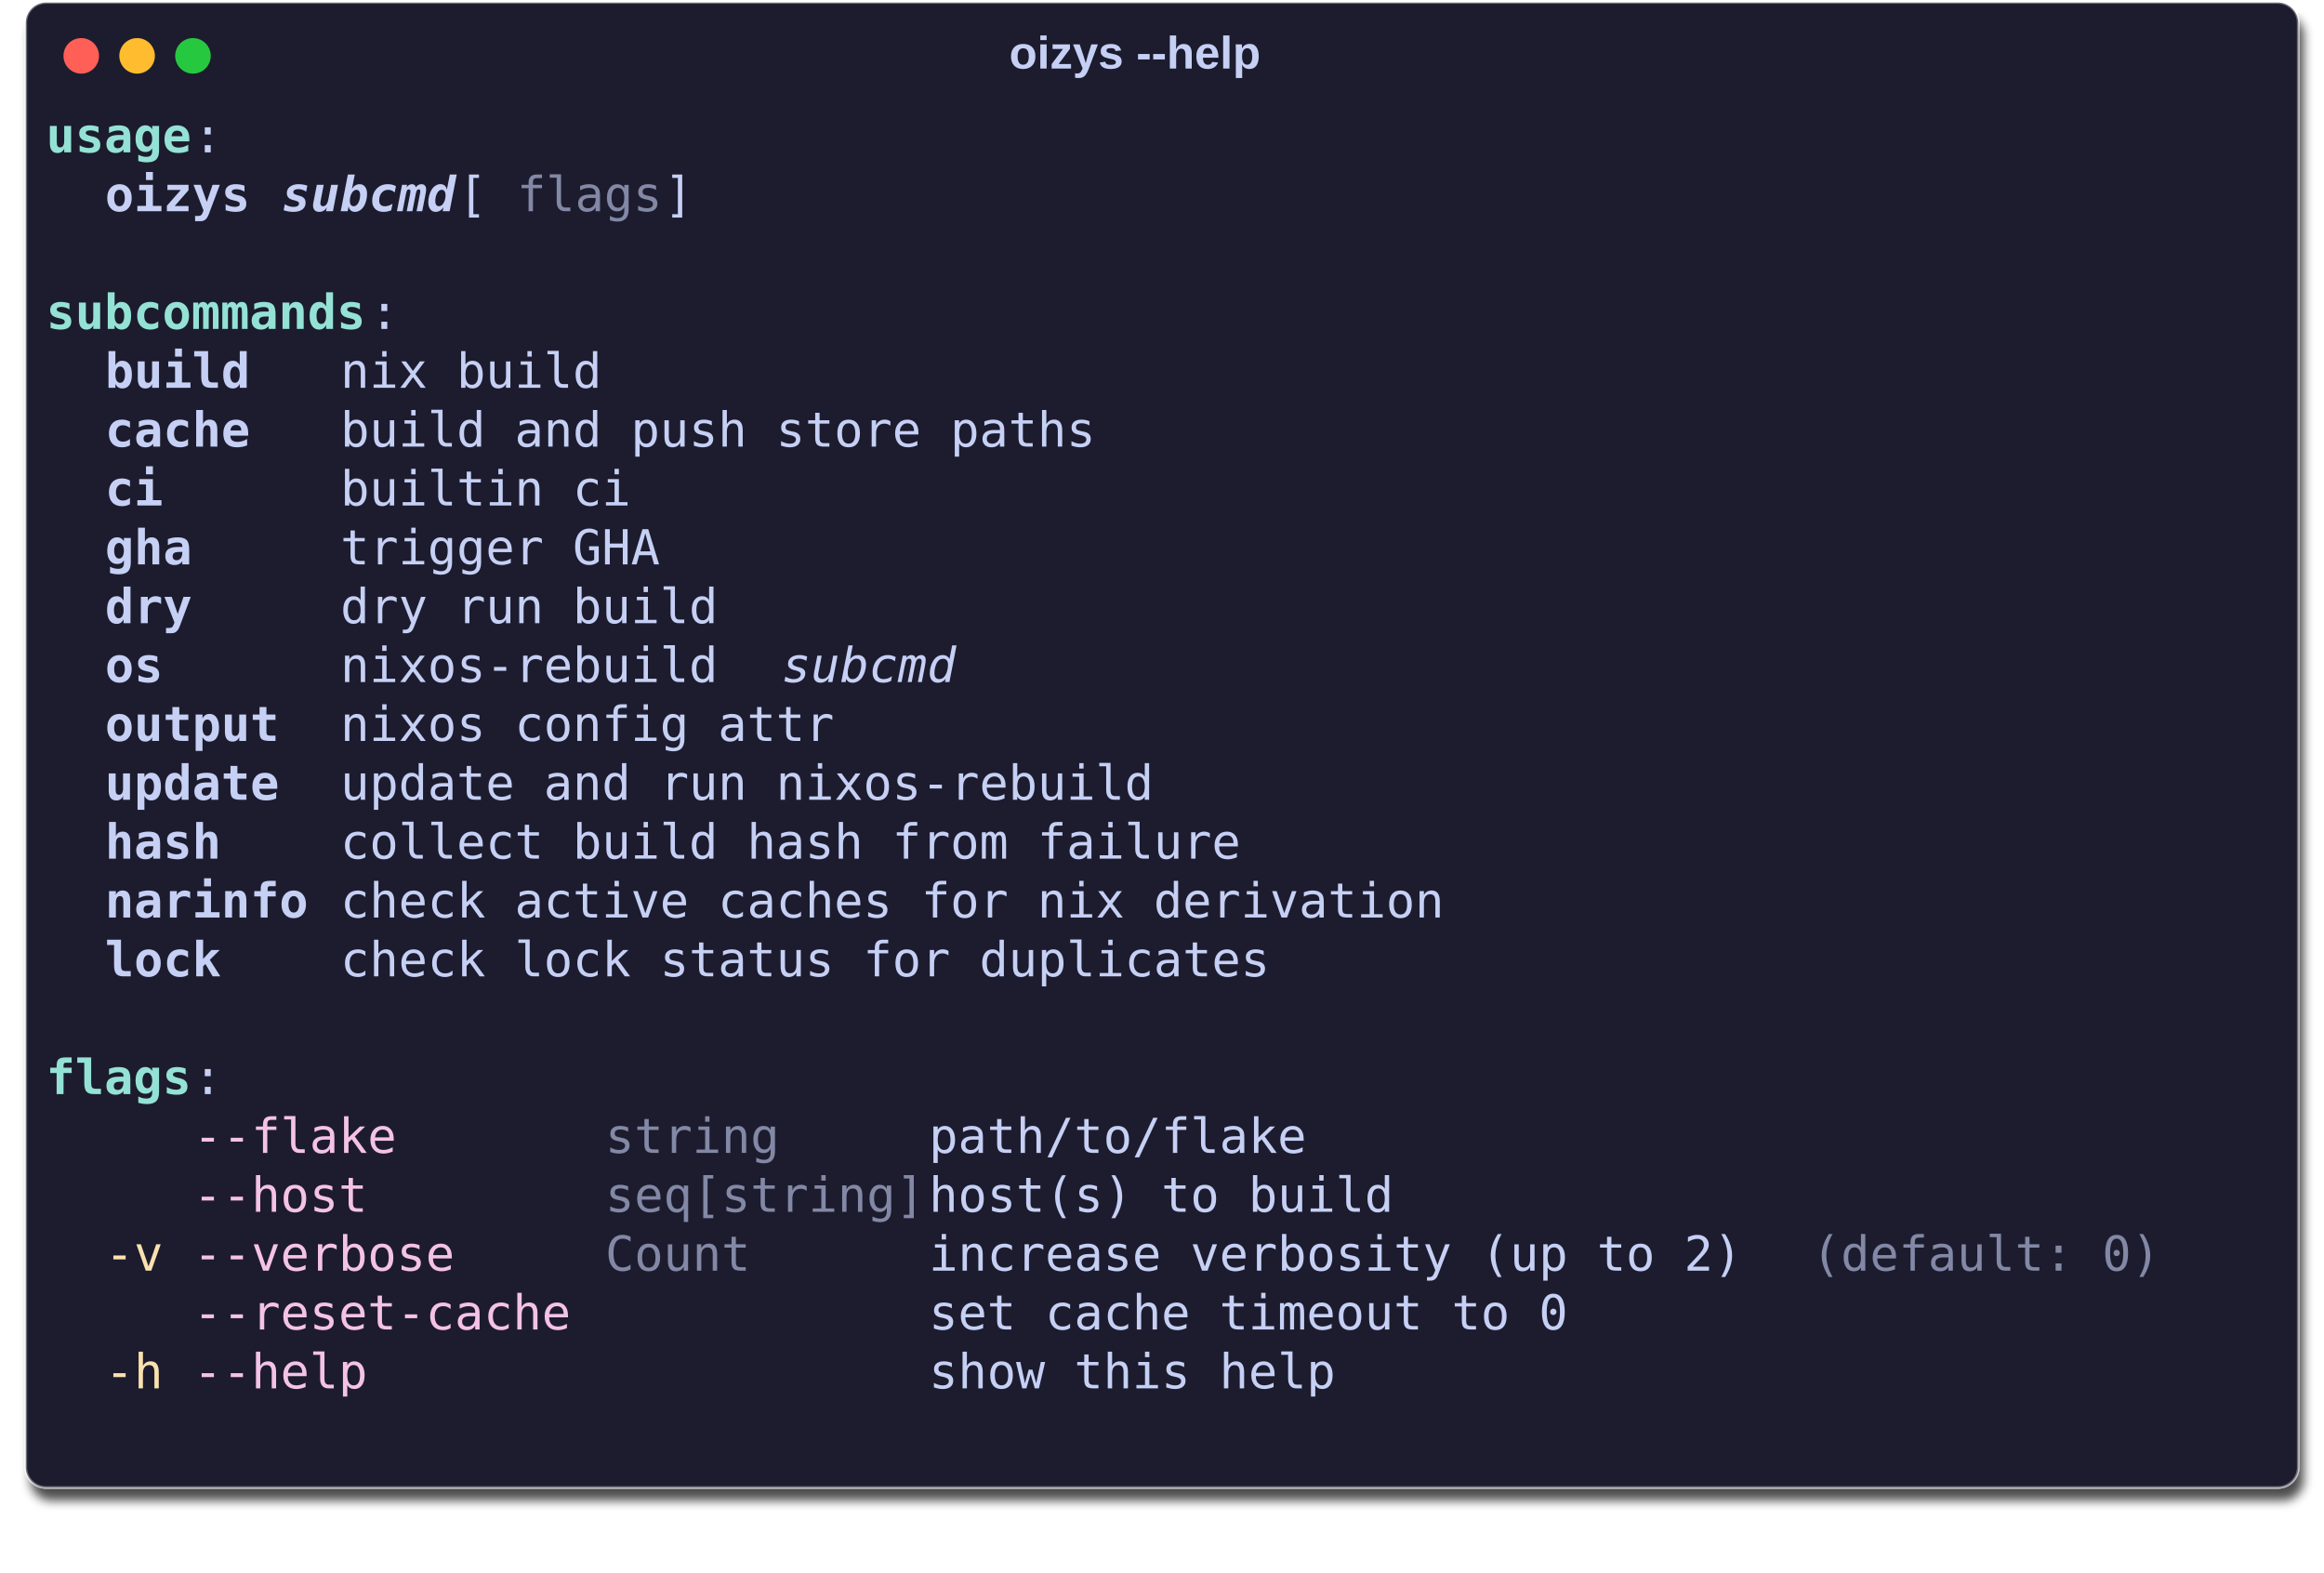
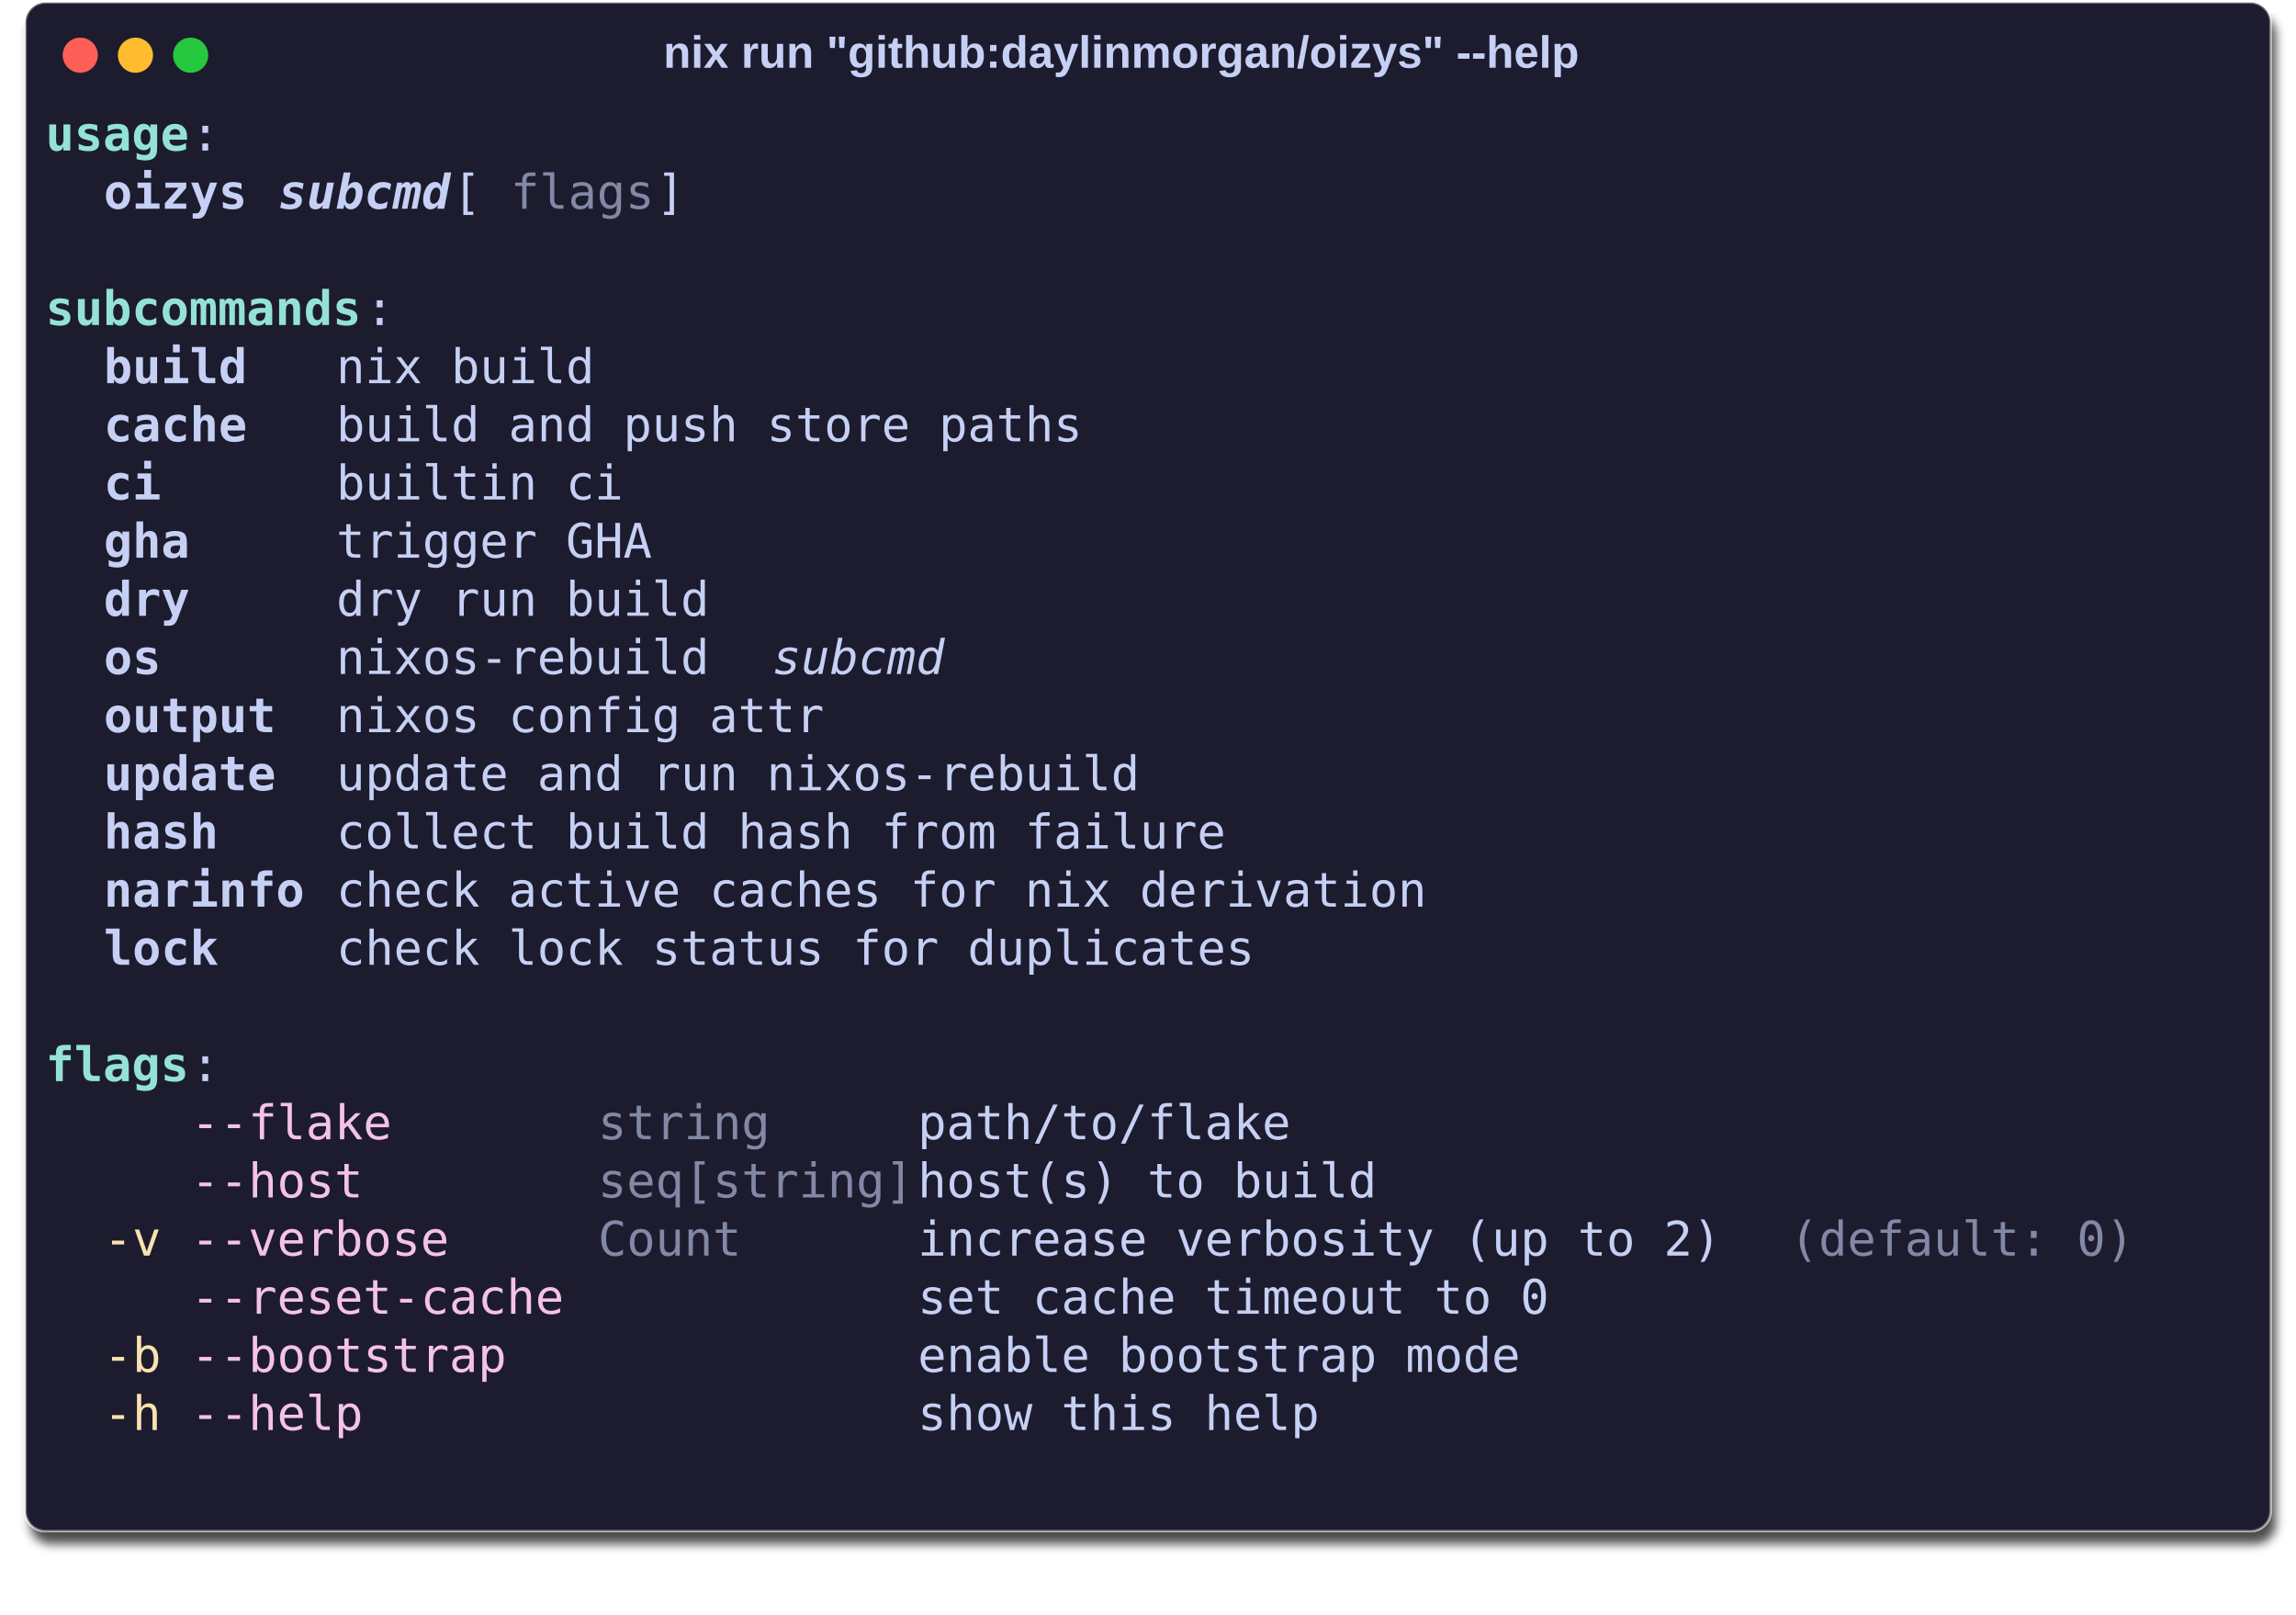
- <svg xmlns="http://www.w3.org/2000/svg" class="rich-terminal shadow" viewBox="0 0 915.333 619.133">
+ <svg xmlns="http://www.w3.org/2000/svg" class="rich-terminal shadow" viewBox="0 0 915.333 643.533">
  <style>

    @font-face {
        font-family: "Fira Code";
        src: local("FiraCode-Regular"),
                url("https://cdnjs.cloudflare.com/ajax/libs/firacode/6.2.0/woff2/FiraCode-Regular.woff2") format("woff2"),
                url("https://cdnjs.cloudflare.com/ajax/libs/firacode/6.2.0/woff/FiraCode-Regular.woff") format("woff");
        font-style: normal;
        font-weight: 400;
    }
    @font-face {
        font-family: "Fira Code";
        src: local("FiraCode-Bold"),
                url("https://cdnjs.cloudflare.com/ajax/libs/firacode/6.2.0/woff2/FiraCode-Bold.woff2") format("woff2"),
                url("https://cdnjs.cloudflare.com/ajax/libs/firacode/6.2.0/woff/FiraCode-Bold.woff") format("woff");
        font-style: bold;
        font-weight: 700;
    }

-     .terminal-1420569328-matrix {
+     .terminal-3417741837-matrix {
        font-family: Fira Code, monospace;
        font-size: 20px;
        line-height: 24.4px;
        font-variant-east-asian: full-width;
    }

-     .terminal-1420569328-title {
+     .terminal-3417741837-title {
        font-size: 18px;
        font-weight: bold;
        font-family: arial;
    }

    .shadow {
        -webkit-filter: drop-shadow( 2px 5px 2px rgba(0, 0, 0, .7));
        filter: drop-shadow( 2px 5px 2px rgba(0, 0, 0, .7));
    }
-     .terminal-1420569328-r1 { fill: #94e2d5;font-weight: bold }
- .terminal-1420569328-r2 { fill: #c6d0f5 }
- .terminal-1420569328-r3 { fill: #c6d0f5;font-weight: bold }
- .terminal-1420569328-r4 { fill: #c6d0f5;font-weight: bold;font-style: italic; }
- .terminal-1420569328-r5 { fill: #8288a5 }
- .terminal-1420569328-r6 { fill: #c6d0f5;font-style: italic; }
- .terminal-1420569328-r7 { fill: #f5c2e7 }
- .terminal-1420569328-r8 { fill: #f9e2af }
+     .terminal-3417741837-r1 { fill: #94e2d5;font-weight: bold }
+ .terminal-3417741837-r2 { fill: #c6d0f5 }
+ .terminal-3417741837-r3 { fill: #c6d0f5;font-weight: bold }
+ .terminal-3417741837-r4 { fill: #c6d0f5;font-weight: bold;font-style: italic; }
+ .terminal-3417741837-r5 { fill: #8288a5 }
+ .terminal-3417741837-r6 { fill: #c6d0f5;font-style: italic; }
+ .terminal-3417741837-r7 { fill: #f5c2e7 }
+ .terminal-3417741837-r8 { fill: #f9e2af }
    </style>
  <defs>
-     <clipPath id="terminal-1420569328-clip-terminal">
-       <rect x="0" y="0" width="877.4" height="535.8" />
-     </clipPath>
-     <clipPath id="terminal-1420569328-line-0">
+     <clipPath id="terminal-3417741837-clip-terminal">
+       <rect x="0" y="0" width="877.4" height="560.2" />
+     </clipPath>
+     <clipPath id="terminal-3417741837-line-0">
      <rect x="0" y="1.5" width="878.4" height="24.65" />
    </clipPath>
-     <clipPath id="terminal-1420569328-line-1">
+     <clipPath id="terminal-3417741837-line-1">
      <rect x="0" y="25.9" width="878.4" height="24.65" />
    </clipPath>
-     <clipPath id="terminal-1420569328-line-2">
+     <clipPath id="terminal-3417741837-line-2">
      <rect x="0" y="50.3" width="878.4" height="24.65" />
    </clipPath>
-     <clipPath id="terminal-1420569328-line-3">
+     <clipPath id="terminal-3417741837-line-3">
      <rect x="0" y="74.7" width="878.4" height="24.65" />
    </clipPath>
-     <clipPath id="terminal-1420569328-line-4">
+     <clipPath id="terminal-3417741837-line-4">
      <rect x="0" y="99.1" width="878.4" height="24.65" />
    </clipPath>
-     <clipPath id="terminal-1420569328-line-5">
+     <clipPath id="terminal-3417741837-line-5">
      <rect x="0" y="123.5" width="878.4" height="24.65" />
    </clipPath>
-     <clipPath id="terminal-1420569328-line-6">
+     <clipPath id="terminal-3417741837-line-6">
      <rect x="0" y="147.9" width="878.4" height="24.65" />
    </clipPath>
-     <clipPath id="terminal-1420569328-line-7">
+     <clipPath id="terminal-3417741837-line-7">
      <rect x="0" y="172.3" width="878.4" height="24.65" />
    </clipPath>
-     <clipPath id="terminal-1420569328-line-8">
+     <clipPath id="terminal-3417741837-line-8">
      <rect x="0" y="196.7" width="878.4" height="24.65" />
    </clipPath>
-     <clipPath id="terminal-1420569328-line-9">
+     <clipPath id="terminal-3417741837-line-9">
      <rect x="0" y="221.1" width="878.4" height="24.65" />
    </clipPath>
-     <clipPath id="terminal-1420569328-line-10">
+     <clipPath id="terminal-3417741837-line-10">
      <rect x="0" y="245.5" width="878.4" height="24.65" />
    </clipPath>
-     <clipPath id="terminal-1420569328-line-11">
+     <clipPath id="terminal-3417741837-line-11">
      <rect x="0" y="269.9" width="878.4" height="24.65" />
    </clipPath>
-     <clipPath id="terminal-1420569328-line-12">
+     <clipPath id="terminal-3417741837-line-12">
      <rect x="0" y="294.3" width="878.4" height="24.65" />
    </clipPath>
-     <clipPath id="terminal-1420569328-line-13">
+     <clipPath id="terminal-3417741837-line-13">
      <rect x="0" y="318.7" width="878.4" height="24.65" />
    </clipPath>
-     <clipPath id="terminal-1420569328-line-14">
+     <clipPath id="terminal-3417741837-line-14">
      <rect x="0" y="343.1" width="878.4" height="24.65" />
    </clipPath>
-     <clipPath id="terminal-1420569328-line-15">
+     <clipPath id="terminal-3417741837-line-15">
      <rect x="0" y="367.5" width="878.4" height="24.65" />
    </clipPath>
-     <clipPath id="terminal-1420569328-line-16">
+     <clipPath id="terminal-3417741837-line-16">
      <rect x="0" y="391.9" width="878.4" height="24.65" />
    </clipPath>
-     <clipPath id="terminal-1420569328-line-17">
+     <clipPath id="terminal-3417741837-line-17">
      <rect x="0" y="416.3" width="878.4" height="24.65" />
    </clipPath>
-     <clipPath id="terminal-1420569328-line-18">
+     <clipPath id="terminal-3417741837-line-18">
      <rect x="0" y="440.7" width="878.4" height="24.65" />
    </clipPath>
-     <clipPath id="terminal-1420569328-line-19">
+     <clipPath id="terminal-3417741837-line-19">
      <rect x="0" y="465.1" width="878.4" height="24.65" />
    </clipPath>
-     <clipPath id="terminal-1420569328-line-20">
+     <clipPath id="terminal-3417741837-line-20">
      <rect x="0" y="489.5" width="878.4" height="24.65" />
    </clipPath>
+     <clipPath id="terminal-3417741837-line-21">
+       <rect x="0" y="513.9" width="878.4" height="24.65" />
+     </clipPath>
  </defs>
-   <rect fill="#1e1e2e" stroke="rgba(255,255,255,0.35)" stroke-width="1" x="10.167" y="1" width="895" height="584.8" rx="8" />
-   <text class="terminal-1420569328-title" fill="#c6d0f5" text-anchor="middle" x="447" y="27">oizys --help</text>
+   <rect fill="#1e1e2e" stroke="rgba(255,255,255,0.35)" stroke-width="1" x="10.167" y="1" width="895" height="609.2" rx="8" />
+   <text class="terminal-3417741837-title" fill="#c6d0f5" text-anchor="middle" x="447" y="27">nix run "github:daylinmorgan/oizys" --help</text>
  <g transform="translate(32,22)">
    <circle cx="0" cy="0" r="7" fill="#ff5f57" />
    <circle cx="22" cy="0" r="7" fill="#febc2e" />
    <circle cx="44" cy="0" r="7" fill="#28c840" />
  </g>
-   <g transform="translate(18.16667, 41) scale(.95)" clip-path="url(#terminal-1420569328-clip-terminal)">
-     <g class="terminal-1420569328-matrix">
-       <text class="terminal-1420569328-r1" x="0" y="20" textLength="61" clip-path="url(#terminal-1420569328-line-0)">usage</text>
-       <text class="terminal-1420569328-r2" x="61" y="20" textLength="12.2" clip-path="url(#terminal-1420569328-line-0)">:</text>
-       <text class="terminal-1420569328-r2" x="878.4" y="20" textLength="12.2" clip-path="url(#terminal-1420569328-line-0)">
- </text>
-       <text class="terminal-1420569328-r3" x="24.4" y="44.4" textLength="61" clip-path="url(#terminal-1420569328-line-1)">oizys</text>
-       <text class="terminal-1420569328-r4" x="97.6" y="44.4" textLength="73.2" clip-path="url(#terminal-1420569328-line-1)">subcmd</text>
-       <text class="terminal-1420569328-r2" x="170.8" y="44.4" textLength="24.4" clip-path="url(#terminal-1420569328-line-1)"> [</text>
-       <text class="terminal-1420569328-r5" x="195.2" y="44.4" textLength="61" clip-path="url(#terminal-1420569328-line-1)">flags</text>
-       <text class="terminal-1420569328-r2" x="256.2" y="44.4" textLength="12.2" clip-path="url(#terminal-1420569328-line-1)">]</text>
-       <text class="terminal-1420569328-r2" x="878.4" y="44.4" textLength="12.2" clip-path="url(#terminal-1420569328-line-1)">
- </text>
-       <text class="terminal-1420569328-r2" x="878.4" y="68.8" textLength="12.2" clip-path="url(#terminal-1420569328-line-2)">
- </text>
-       <text class="terminal-1420569328-r1" x="0" y="93.2" textLength="134.2" clip-path="url(#terminal-1420569328-line-3)">subcommands</text>
-       <text class="terminal-1420569328-r2" x="134.2" y="93.2" textLength="12.2" clip-path="url(#terminal-1420569328-line-3)">:</text>
-       <text class="terminal-1420569328-r2" x="878.4" y="93.2" textLength="12.2" clip-path="url(#terminal-1420569328-line-3)">
- </text>
-       <text class="terminal-1420569328-r3" x="24.4" y="117.6" textLength="97.6" clip-path="url(#terminal-1420569328-line-4)">build   </text>
-       <text class="terminal-1420569328-r2" x="122" y="117.6" textLength="475.8" clip-path="url(#terminal-1420569328-line-4)"> nix build                             </text>
-       <text class="terminal-1420569328-r2" x="878.4" y="117.6" textLength="12.2" clip-path="url(#terminal-1420569328-line-4)">
- </text>
-       <text class="terminal-1420569328-r3" x="24.4" y="142" textLength="97.6" clip-path="url(#terminal-1420569328-line-5)">cache   </text>
-       <text class="terminal-1420569328-r2" x="122" y="142" textLength="475.8" clip-path="url(#terminal-1420569328-line-5)"> build and push store paths            </text>
-       <text class="terminal-1420569328-r2" x="878.4" y="142" textLength="12.2" clip-path="url(#terminal-1420569328-line-5)">
- </text>
-       <text class="terminal-1420569328-r3" x="24.4" y="166.4" textLength="97.6" clip-path="url(#terminal-1420569328-line-6)">ci      </text>
-       <text class="terminal-1420569328-r2" x="122" y="166.4" textLength="475.8" clip-path="url(#terminal-1420569328-line-6)"> builtin ci                            </text>
-       <text class="terminal-1420569328-r2" x="878.4" y="166.4" textLength="12.2" clip-path="url(#terminal-1420569328-line-6)">
- </text>
-       <text class="terminal-1420569328-r3" x="24.4" y="190.8" textLength="97.6" clip-path="url(#terminal-1420569328-line-7)">gha     </text>
-       <text class="terminal-1420569328-r2" x="122" y="190.8" textLength="475.8" clip-path="url(#terminal-1420569328-line-7)"> trigger GHA                           </text>
-       <text class="terminal-1420569328-r2" x="878.4" y="190.8" textLength="12.2" clip-path="url(#terminal-1420569328-line-7)">
- </text>
-       <text class="terminal-1420569328-r3" x="24.4" y="215.2" textLength="97.6" clip-path="url(#terminal-1420569328-line-8)">dry     </text>
-       <text class="terminal-1420569328-r2" x="122" y="215.2" textLength="475.8" clip-path="url(#terminal-1420569328-line-8)"> dry run build                         </text>
-       <text class="terminal-1420569328-r2" x="878.4" y="215.2" textLength="12.2" clip-path="url(#terminal-1420569328-line-8)">
- </text>
-       <text class="terminal-1420569328-r3" x="24.4" y="239.6" textLength="97.6" clip-path="url(#terminal-1420569328-line-9)">os      </text>
-       <text class="terminal-1420569328-r2" x="122" y="239.6" textLength="183" clip-path="url(#terminal-1420569328-line-9)"> nixos-rebuild </text>
-       <text class="terminal-1420569328-r6" x="305" y="239.6" textLength="73.2" clip-path="url(#terminal-1420569328-line-9)">subcmd</text>
-       <text class="terminal-1420569328-r2" x="878.4" y="239.6" textLength="12.2" clip-path="url(#terminal-1420569328-line-9)">
- </text>
-       <text class="terminal-1420569328-r3" x="24.4" y="264" textLength="97.6" clip-path="url(#terminal-1420569328-line-10)">output  </text>
-       <text class="terminal-1420569328-r2" x="122" y="264" textLength="475.8" clip-path="url(#terminal-1420569328-line-10)"> nixos config attr                     </text>
-       <text class="terminal-1420569328-r2" x="878.4" y="264" textLength="12.2" clip-path="url(#terminal-1420569328-line-10)">
- </text>
-       <text class="terminal-1420569328-r3" x="24.4" y="288.4" textLength="97.6" clip-path="url(#terminal-1420569328-line-11)">update  </text>
-       <text class="terminal-1420569328-r2" x="122" y="288.4" textLength="475.8" clip-path="url(#terminal-1420569328-line-11)"> update and run nixos-rebuild          </text>
-       <text class="terminal-1420569328-r2" x="878.4" y="288.4" textLength="12.2" clip-path="url(#terminal-1420569328-line-11)">
- </text>
-       <text class="terminal-1420569328-r3" x="24.4" y="312.8" textLength="97.6" clip-path="url(#terminal-1420569328-line-12)">hash    </text>
-       <text class="terminal-1420569328-r2" x="122" y="312.8" textLength="475.8" clip-path="url(#terminal-1420569328-line-12)"> collect build hash from failure       </text>
-       <text class="terminal-1420569328-r2" x="878.4" y="312.8" textLength="12.2" clip-path="url(#terminal-1420569328-line-12)">
- </text>
-       <text class="terminal-1420569328-r3" x="24.4" y="337.2" textLength="97.6" clip-path="url(#terminal-1420569328-line-13)">narinfo </text>
-       <text class="terminal-1420569328-r2" x="122" y="337.2" textLength="475.8" clip-path="url(#terminal-1420569328-line-13)"> check active caches for nix derivation</text>
-       <text class="terminal-1420569328-r2" x="878.4" y="337.2" textLength="12.2" clip-path="url(#terminal-1420569328-line-13)">
- </text>
-       <text class="terminal-1420569328-r3" x="24.4" y="361.6" textLength="97.6" clip-path="url(#terminal-1420569328-line-14)">lock    </text>
-       <text class="terminal-1420569328-r2" x="122" y="361.6" textLength="475.8" clip-path="url(#terminal-1420569328-line-14)"> check lock status for duplicates      </text>
-       <text class="terminal-1420569328-r2" x="878.4" y="361.6" textLength="12.2" clip-path="url(#terminal-1420569328-line-14)">
- </text>
-       <text class="terminal-1420569328-r2" x="878.4" y="386" textLength="12.2" clip-path="url(#terminal-1420569328-line-15)">
- </text>
-       <text class="terminal-1420569328-r1" x="0" y="410.4" textLength="61" clip-path="url(#terminal-1420569328-line-16)">flags</text>
-       <text class="terminal-1420569328-r2" x="61" y="410.4" textLength="12.2" clip-path="url(#terminal-1420569328-line-16)">:</text>
-       <text class="terminal-1420569328-r2" x="878.4" y="410.4" textLength="12.2" clip-path="url(#terminal-1420569328-line-16)">
- </text>
-       <text class="terminal-1420569328-r7" x="61" y="434.8" textLength="158.6" clip-path="url(#terminal-1420569328-line-17)">--flake      </text>
-       <text class="terminal-1420569328-r5" x="231.8" y="434.8" textLength="134.2" clip-path="url(#terminal-1420569328-line-17)">string     </text>
-       <text class="terminal-1420569328-r2" x="366" y="434.8" textLength="170.8" clip-path="url(#terminal-1420569328-line-17)"> path/to/flake</text>
-       <text class="terminal-1420569328-r2" x="878.4" y="434.8" textLength="12.2" clip-path="url(#terminal-1420569328-line-17)">
- </text>
-       <text class="terminal-1420569328-r7" x="61" y="459.2" textLength="158.6" clip-path="url(#terminal-1420569328-line-18)">--host       </text>
-       <text class="terminal-1420569328-r5" x="231.8" y="459.2" textLength="134.2" clip-path="url(#terminal-1420569328-line-18)">seq[string]</text>
-       <text class="terminal-1420569328-r2" x="366" y="459.2" textLength="207.4" clip-path="url(#terminal-1420569328-line-18)"> host(s) to build</text>
-       <text class="terminal-1420569328-r2" x="878.4" y="459.2" textLength="12.2" clip-path="url(#terminal-1420569328-line-18)">
- </text>
-       <text class="terminal-1420569328-r8" x="24.4" y="483.6" textLength="24.4" clip-path="url(#terminal-1420569328-line-19)">-v</text>
-       <text class="terminal-1420569328-r7" x="61" y="483.6" textLength="158.6" clip-path="url(#terminal-1420569328-line-19)">--verbose    </text>
-       <text class="terminal-1420569328-r5" x="231.8" y="483.6" textLength="134.2" clip-path="url(#terminal-1420569328-line-19)">Count      </text>
-       <text class="terminal-1420569328-r2" x="366" y="483.6" textLength="366" clip-path="url(#terminal-1420569328-line-19)"> increase verbosity (up to 2) </text>
-       <text class="terminal-1420569328-r5" x="732" y="483.6" textLength="146.4" clip-path="url(#terminal-1420569328-line-19)">(default: 0)</text>
-       <text class="terminal-1420569328-r2" x="878.4" y="483.6" textLength="12.2" clip-path="url(#terminal-1420569328-line-19)">
- </text>
-       <text class="terminal-1420569328-r7" x="61" y="508" textLength="158.6" clip-path="url(#terminal-1420569328-line-20)">--reset-cache</text>
-       <text class="terminal-1420569328-r2" x="366" y="508" textLength="280.6" clip-path="url(#terminal-1420569328-line-20)"> set cache timeout to 0</text>
-       <text class="terminal-1420569328-r2" x="878.4" y="508" textLength="12.2" clip-path="url(#terminal-1420569328-line-20)">
- </text>
-       <text class="terminal-1420569328-r8" x="24.4" y="532.4" textLength="24.4" clip-path="url(#terminal-1420569328-line-21)">-h</text>
-       <text class="terminal-1420569328-r7" x="61" y="532.4" textLength="158.6" clip-path="url(#terminal-1420569328-line-21)">--help       </text>
-       <text class="terminal-1420569328-r2" x="366" y="532.4" textLength="183" clip-path="url(#terminal-1420569328-line-21)"> show this help</text>
-       <text class="terminal-1420569328-r2" x="878.4" y="532.4" textLength="12.2" clip-path="url(#terminal-1420569328-line-21)">
+   <g transform="translate(18.16667, 41) scale(.95)" clip-path="url(#terminal-3417741837-clip-terminal)">
+     <g class="terminal-3417741837-matrix">
+       <text class="terminal-3417741837-r1" x="0" y="20" textLength="61" clip-path="url(#terminal-3417741837-line-0)">usage</text>
+       <text class="terminal-3417741837-r2" x="61" y="20" textLength="12.2" clip-path="url(#terminal-3417741837-line-0)">:</text>
+       <text class="terminal-3417741837-r2" x="878.4" y="20" textLength="12.2" clip-path="url(#terminal-3417741837-line-0)">
+ </text>
+       <text class="terminal-3417741837-r3" x="24.4" y="44.4" textLength="61" clip-path="url(#terminal-3417741837-line-1)">oizys</text>
+       <text class="terminal-3417741837-r4" x="97.6" y="44.4" textLength="73.2" clip-path="url(#terminal-3417741837-line-1)">subcmd</text>
+       <text class="terminal-3417741837-r2" x="170.8" y="44.4" textLength="24.4" clip-path="url(#terminal-3417741837-line-1)"> [</text>
+       <text class="terminal-3417741837-r5" x="195.2" y="44.4" textLength="61" clip-path="url(#terminal-3417741837-line-1)">flags</text>
+       <text class="terminal-3417741837-r2" x="256.2" y="44.4" textLength="12.2" clip-path="url(#terminal-3417741837-line-1)">]</text>
+       <text class="terminal-3417741837-r2" x="878.4" y="44.4" textLength="12.2" clip-path="url(#terminal-3417741837-line-1)">
+ </text>
+       <text class="terminal-3417741837-r2" x="878.4" y="68.8" textLength="12.2" clip-path="url(#terminal-3417741837-line-2)">
+ </text>
+       <text class="terminal-3417741837-r1" x="0" y="93.2" textLength="134.2" clip-path="url(#terminal-3417741837-line-3)">subcommands</text>
+       <text class="terminal-3417741837-r2" x="134.2" y="93.2" textLength="12.2" clip-path="url(#terminal-3417741837-line-3)">:</text>
+       <text class="terminal-3417741837-r2" x="878.4" y="93.2" textLength="12.2" clip-path="url(#terminal-3417741837-line-3)">
+ </text>
+       <text class="terminal-3417741837-r3" x="24.4" y="117.6" textLength="97.6" clip-path="url(#terminal-3417741837-line-4)">build   </text>
+       <text class="terminal-3417741837-r2" x="122" y="117.6" textLength="475.8" clip-path="url(#terminal-3417741837-line-4)"> nix build                             </text>
+       <text class="terminal-3417741837-r2" x="878.4" y="117.6" textLength="12.2" clip-path="url(#terminal-3417741837-line-4)">
+ </text>
+       <text class="terminal-3417741837-r3" x="24.4" y="142" textLength="97.6" clip-path="url(#terminal-3417741837-line-5)">cache   </text>
+       <text class="terminal-3417741837-r2" x="122" y="142" textLength="475.8" clip-path="url(#terminal-3417741837-line-5)"> build and push store paths            </text>
+       <text class="terminal-3417741837-r2" x="878.4" y="142" textLength="12.2" clip-path="url(#terminal-3417741837-line-5)">
+ </text>
+       <text class="terminal-3417741837-r3" x="24.4" y="166.4" textLength="97.6" clip-path="url(#terminal-3417741837-line-6)">ci      </text>
+       <text class="terminal-3417741837-r2" x="122" y="166.4" textLength="475.8" clip-path="url(#terminal-3417741837-line-6)"> builtin ci                            </text>
+       <text class="terminal-3417741837-r2" x="878.4" y="166.4" textLength="12.2" clip-path="url(#terminal-3417741837-line-6)">
+ </text>
+       <text class="terminal-3417741837-r3" x="24.4" y="190.8" textLength="97.6" clip-path="url(#terminal-3417741837-line-7)">gha     </text>
+       <text class="terminal-3417741837-r2" x="122" y="190.8" textLength="475.8" clip-path="url(#terminal-3417741837-line-7)"> trigger GHA                           </text>
+       <text class="terminal-3417741837-r2" x="878.4" y="190.8" textLength="12.2" clip-path="url(#terminal-3417741837-line-7)">
+ </text>
+       <text class="terminal-3417741837-r3" x="24.4" y="215.2" textLength="97.6" clip-path="url(#terminal-3417741837-line-8)">dry     </text>
+       <text class="terminal-3417741837-r2" x="122" y="215.2" textLength="475.8" clip-path="url(#terminal-3417741837-line-8)"> dry run build                         </text>
+       <text class="terminal-3417741837-r2" x="878.4" y="215.2" textLength="12.2" clip-path="url(#terminal-3417741837-line-8)">
+ </text>
+       <text class="terminal-3417741837-r3" x="24.4" y="239.6" textLength="97.6" clip-path="url(#terminal-3417741837-line-9)">os      </text>
+       <text class="terminal-3417741837-r2" x="122" y="239.6" textLength="183" clip-path="url(#terminal-3417741837-line-9)"> nixos-rebuild </text>
+       <text class="terminal-3417741837-r6" x="305" y="239.6" textLength="73.2" clip-path="url(#terminal-3417741837-line-9)">subcmd</text>
+       <text class="terminal-3417741837-r2" x="878.4" y="239.6" textLength="12.2" clip-path="url(#terminal-3417741837-line-9)">
+ </text>
+       <text class="terminal-3417741837-r3" x="24.4" y="264" textLength="97.6" clip-path="url(#terminal-3417741837-line-10)">output  </text>
+       <text class="terminal-3417741837-r2" x="122" y="264" textLength="475.8" clip-path="url(#terminal-3417741837-line-10)"> nixos config attr                     </text>
+       <text class="terminal-3417741837-r2" x="878.4" y="264" textLength="12.2" clip-path="url(#terminal-3417741837-line-10)">
+ </text>
+       <text class="terminal-3417741837-r3" x="24.4" y="288.4" textLength="97.6" clip-path="url(#terminal-3417741837-line-11)">update  </text>
+       <text class="terminal-3417741837-r2" x="122" y="288.4" textLength="475.8" clip-path="url(#terminal-3417741837-line-11)"> update and run nixos-rebuild          </text>
+       <text class="terminal-3417741837-r2" x="878.4" y="288.4" textLength="12.2" clip-path="url(#terminal-3417741837-line-11)">
+ </text>
+       <text class="terminal-3417741837-r3" x="24.4" y="312.8" textLength="97.6" clip-path="url(#terminal-3417741837-line-12)">hash    </text>
+       <text class="terminal-3417741837-r2" x="122" y="312.8" textLength="475.8" clip-path="url(#terminal-3417741837-line-12)"> collect build hash from failure       </text>
+       <text class="terminal-3417741837-r2" x="878.4" y="312.8" textLength="12.2" clip-path="url(#terminal-3417741837-line-12)">
+ </text>
+       <text class="terminal-3417741837-r3" x="24.4" y="337.2" textLength="97.6" clip-path="url(#terminal-3417741837-line-13)">narinfo </text>
+       <text class="terminal-3417741837-r2" x="122" y="337.2" textLength="475.8" clip-path="url(#terminal-3417741837-line-13)"> check active caches for nix derivation</text>
+       <text class="terminal-3417741837-r2" x="878.4" y="337.2" textLength="12.2" clip-path="url(#terminal-3417741837-line-13)">
+ </text>
+       <text class="terminal-3417741837-r3" x="24.4" y="361.6" textLength="97.6" clip-path="url(#terminal-3417741837-line-14)">lock    </text>
+       <text class="terminal-3417741837-r2" x="122" y="361.6" textLength="475.8" clip-path="url(#terminal-3417741837-line-14)"> check lock status for duplicates      </text>
+       <text class="terminal-3417741837-r2" x="878.4" y="361.6" textLength="12.2" clip-path="url(#terminal-3417741837-line-14)">
+ </text>
+       <text class="terminal-3417741837-r2" x="878.4" y="386" textLength="12.2" clip-path="url(#terminal-3417741837-line-15)">
+ </text>
+       <text class="terminal-3417741837-r1" x="0" y="410.4" textLength="61" clip-path="url(#terminal-3417741837-line-16)">flags</text>
+       <text class="terminal-3417741837-r2" x="61" y="410.4" textLength="12.2" clip-path="url(#terminal-3417741837-line-16)">:</text>
+       <text class="terminal-3417741837-r2" x="878.4" y="410.4" textLength="12.2" clip-path="url(#terminal-3417741837-line-16)">
+ </text>
+       <text class="terminal-3417741837-r7" x="61" y="434.8" textLength="158.6" clip-path="url(#terminal-3417741837-line-17)">--flake      </text>
+       <text class="terminal-3417741837-r5" x="231.8" y="434.8" textLength="134.2" clip-path="url(#terminal-3417741837-line-17)">string     </text>
+       <text class="terminal-3417741837-r2" x="366" y="434.8" textLength="170.8" clip-path="url(#terminal-3417741837-line-17)"> path/to/flake</text>
+       <text class="terminal-3417741837-r2" x="878.4" y="434.8" textLength="12.2" clip-path="url(#terminal-3417741837-line-17)">
+ </text>
+       <text class="terminal-3417741837-r7" x="61" y="459.2" textLength="158.6" clip-path="url(#terminal-3417741837-line-18)">--host       </text>
+       <text class="terminal-3417741837-r5" x="231.8" y="459.2" textLength="134.2" clip-path="url(#terminal-3417741837-line-18)">seq[string]</text>
+       <text class="terminal-3417741837-r2" x="366" y="459.2" textLength="207.4" clip-path="url(#terminal-3417741837-line-18)"> host(s) to build</text>
+       <text class="terminal-3417741837-r2" x="878.4" y="459.2" textLength="12.2" clip-path="url(#terminal-3417741837-line-18)">
+ </text>
+       <text class="terminal-3417741837-r8" x="24.4" y="483.6" textLength="24.4" clip-path="url(#terminal-3417741837-line-19)">-v</text>
+       <text class="terminal-3417741837-r7" x="61" y="483.6" textLength="158.6" clip-path="url(#terminal-3417741837-line-19)">--verbose    </text>
+       <text class="terminal-3417741837-r5" x="231.8" y="483.6" textLength="134.2" clip-path="url(#terminal-3417741837-line-19)">Count      </text>
+       <text class="terminal-3417741837-r2" x="366" y="483.6" textLength="366" clip-path="url(#terminal-3417741837-line-19)"> increase verbosity (up to 2) </text>
+       <text class="terminal-3417741837-r5" x="732" y="483.6" textLength="146.4" clip-path="url(#terminal-3417741837-line-19)">(default: 0)</text>
+       <text class="terminal-3417741837-r2" x="878.4" y="483.6" textLength="12.2" clip-path="url(#terminal-3417741837-line-19)">
+ </text>
+       <text class="terminal-3417741837-r7" x="61" y="508" textLength="158.6" clip-path="url(#terminal-3417741837-line-20)">--reset-cache</text>
+       <text class="terminal-3417741837-r2" x="366" y="508" textLength="280.6" clip-path="url(#terminal-3417741837-line-20)"> set cache timeout to 0</text>
+       <text class="terminal-3417741837-r2" x="878.4" y="508" textLength="12.2" clip-path="url(#terminal-3417741837-line-20)">
+ </text>
+       <text class="terminal-3417741837-r8" x="24.4" y="532.4" textLength="24.4" clip-path="url(#terminal-3417741837-line-21)">-b</text>
+       <text class="terminal-3417741837-r7" x="61" y="532.4" textLength="158.6" clip-path="url(#terminal-3417741837-line-21)">--bootstrap  </text>
+       <text class="terminal-3417741837-r2" x="366" y="532.4" textLength="268.4" clip-path="url(#terminal-3417741837-line-21)"> enable bootstrap mode</text>
+       <text class="terminal-3417741837-r2" x="878.4" y="532.4" textLength="12.2" clip-path="url(#terminal-3417741837-line-21)">
+ </text>
+       <text class="terminal-3417741837-r8" x="24.4" y="556.8" textLength="24.4" clip-path="url(#terminal-3417741837-line-22)">-h</text>
+       <text class="terminal-3417741837-r7" x="61" y="556.8" textLength="158.6" clip-path="url(#terminal-3417741837-line-22)">--help       </text>
+       <text class="terminal-3417741837-r2" x="366" y="556.8" textLength="183" clip-path="url(#terminal-3417741837-line-22)"> show this help</text>
+       <text class="terminal-3417741837-r2" x="878.4" y="556.8" textLength="12.2" clip-path="url(#terminal-3417741837-line-22)">
</text>
    </g>
  </g>
</svg>
